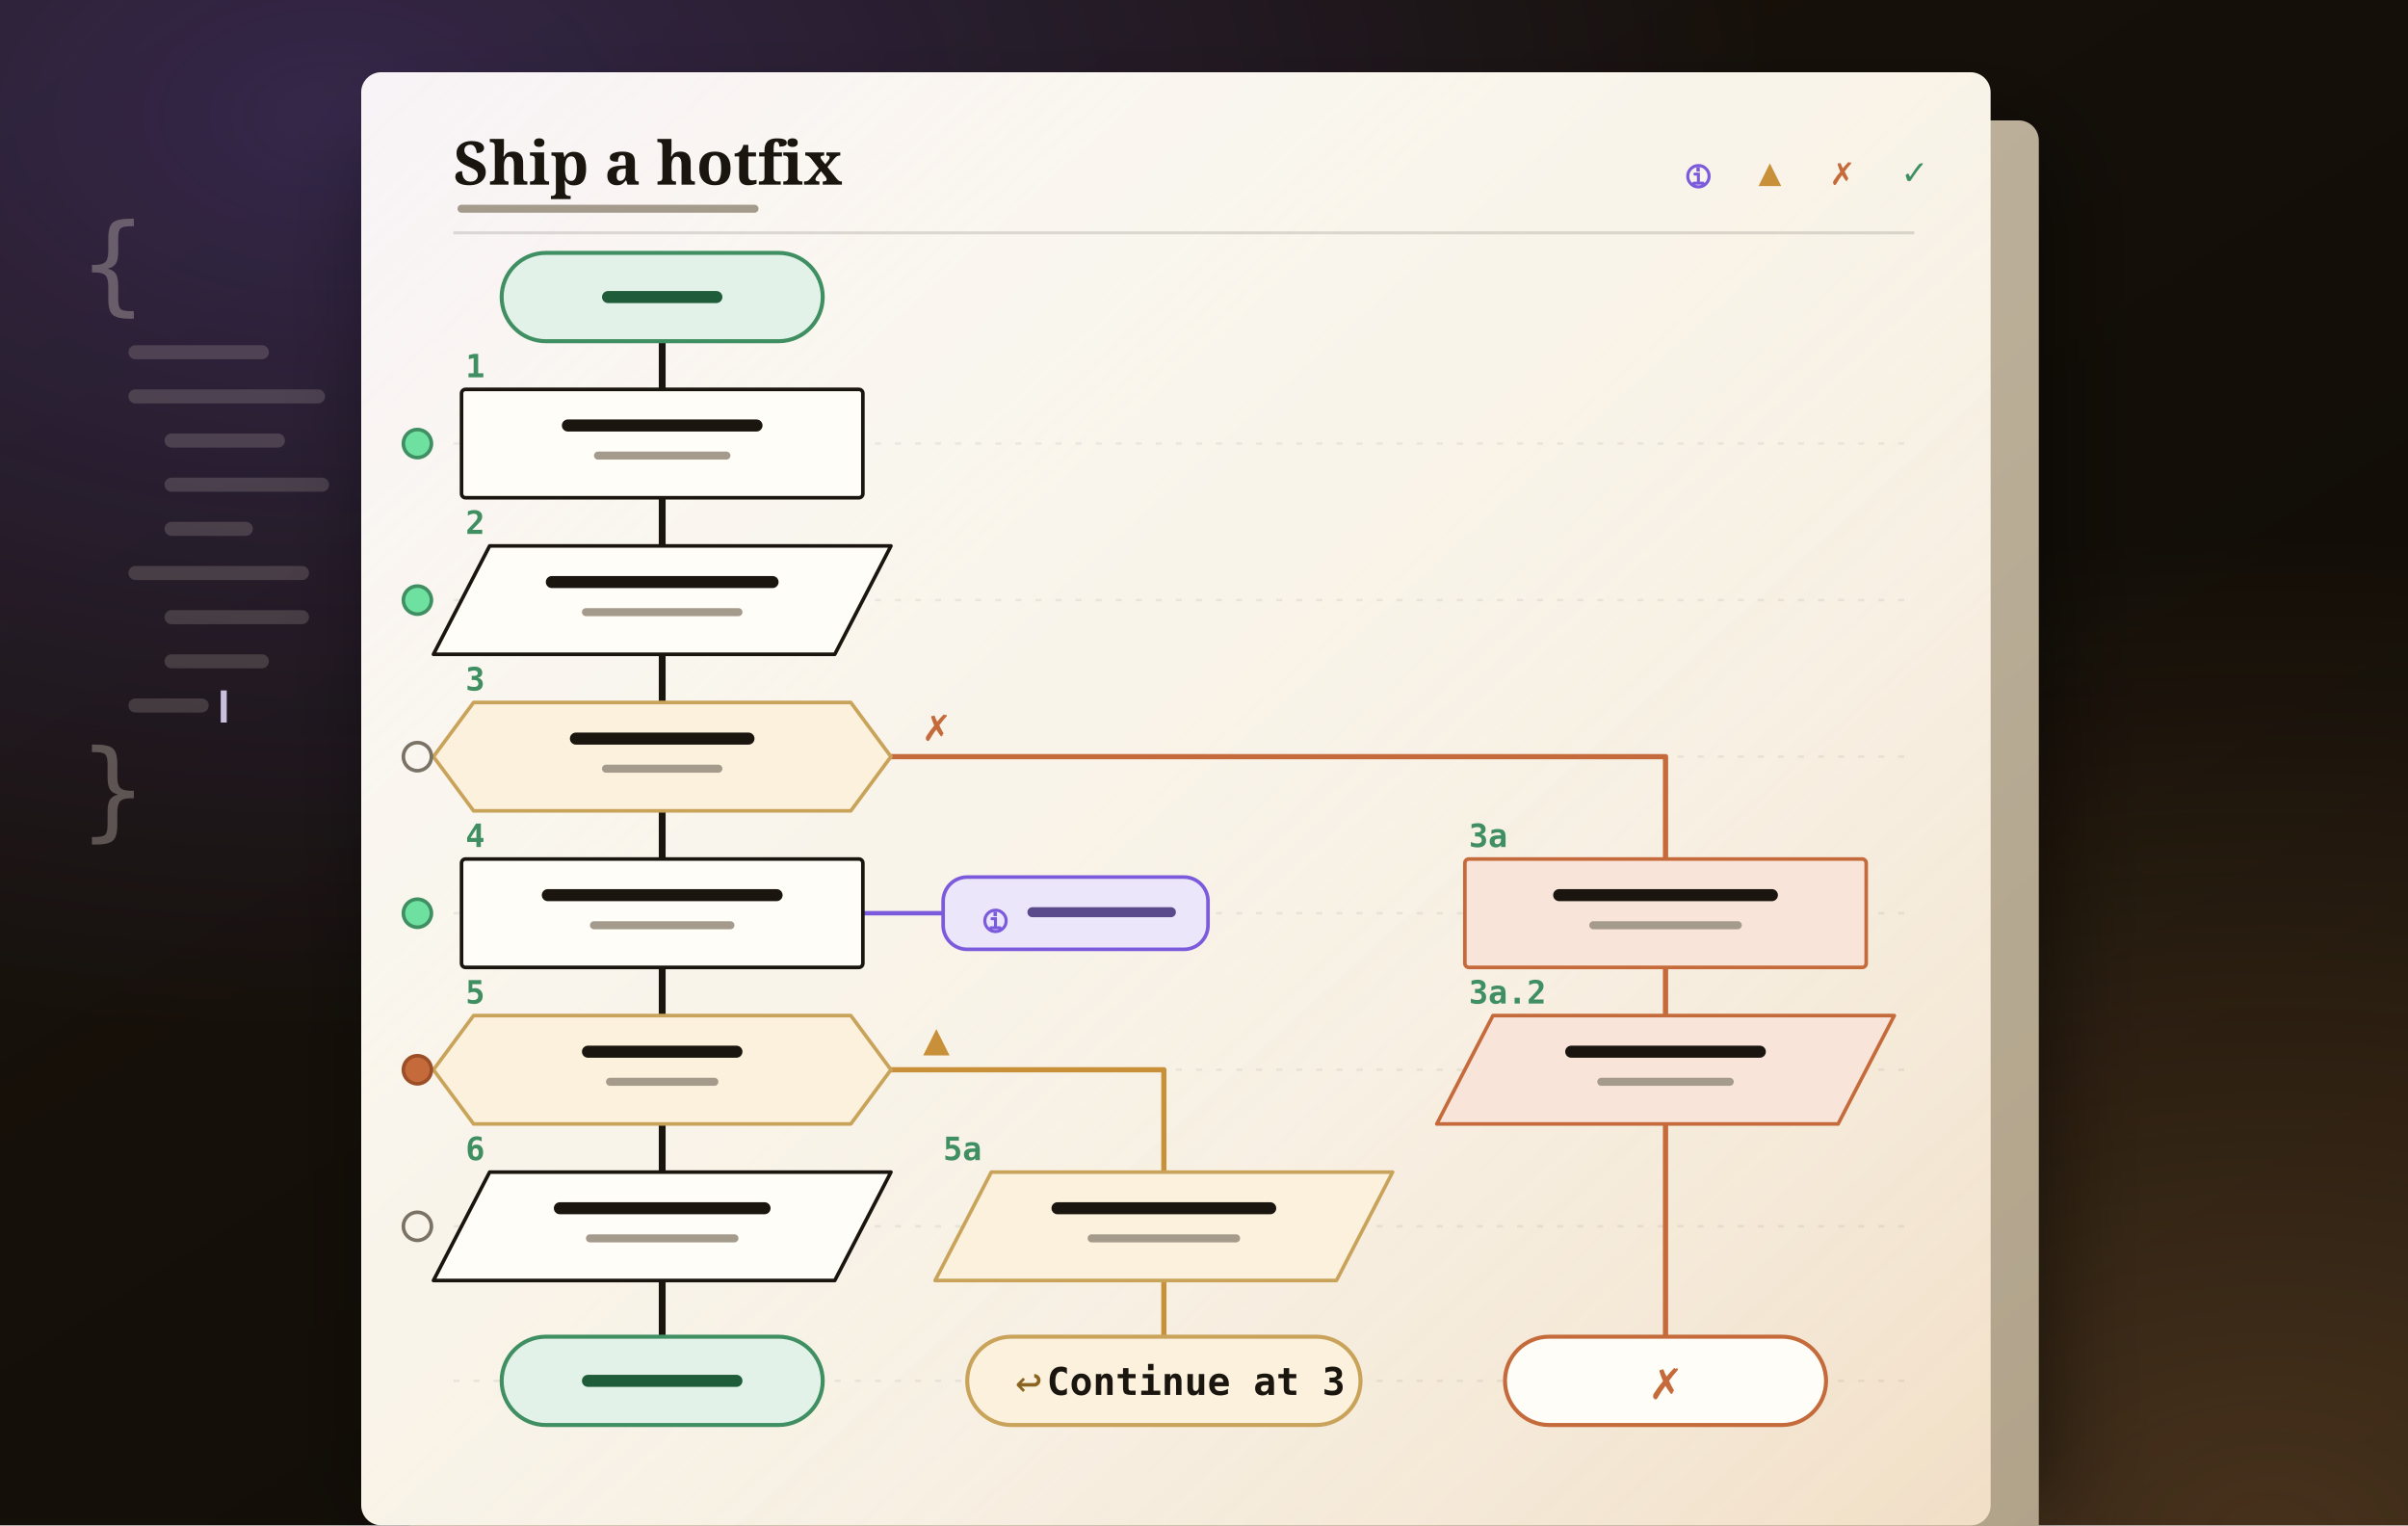
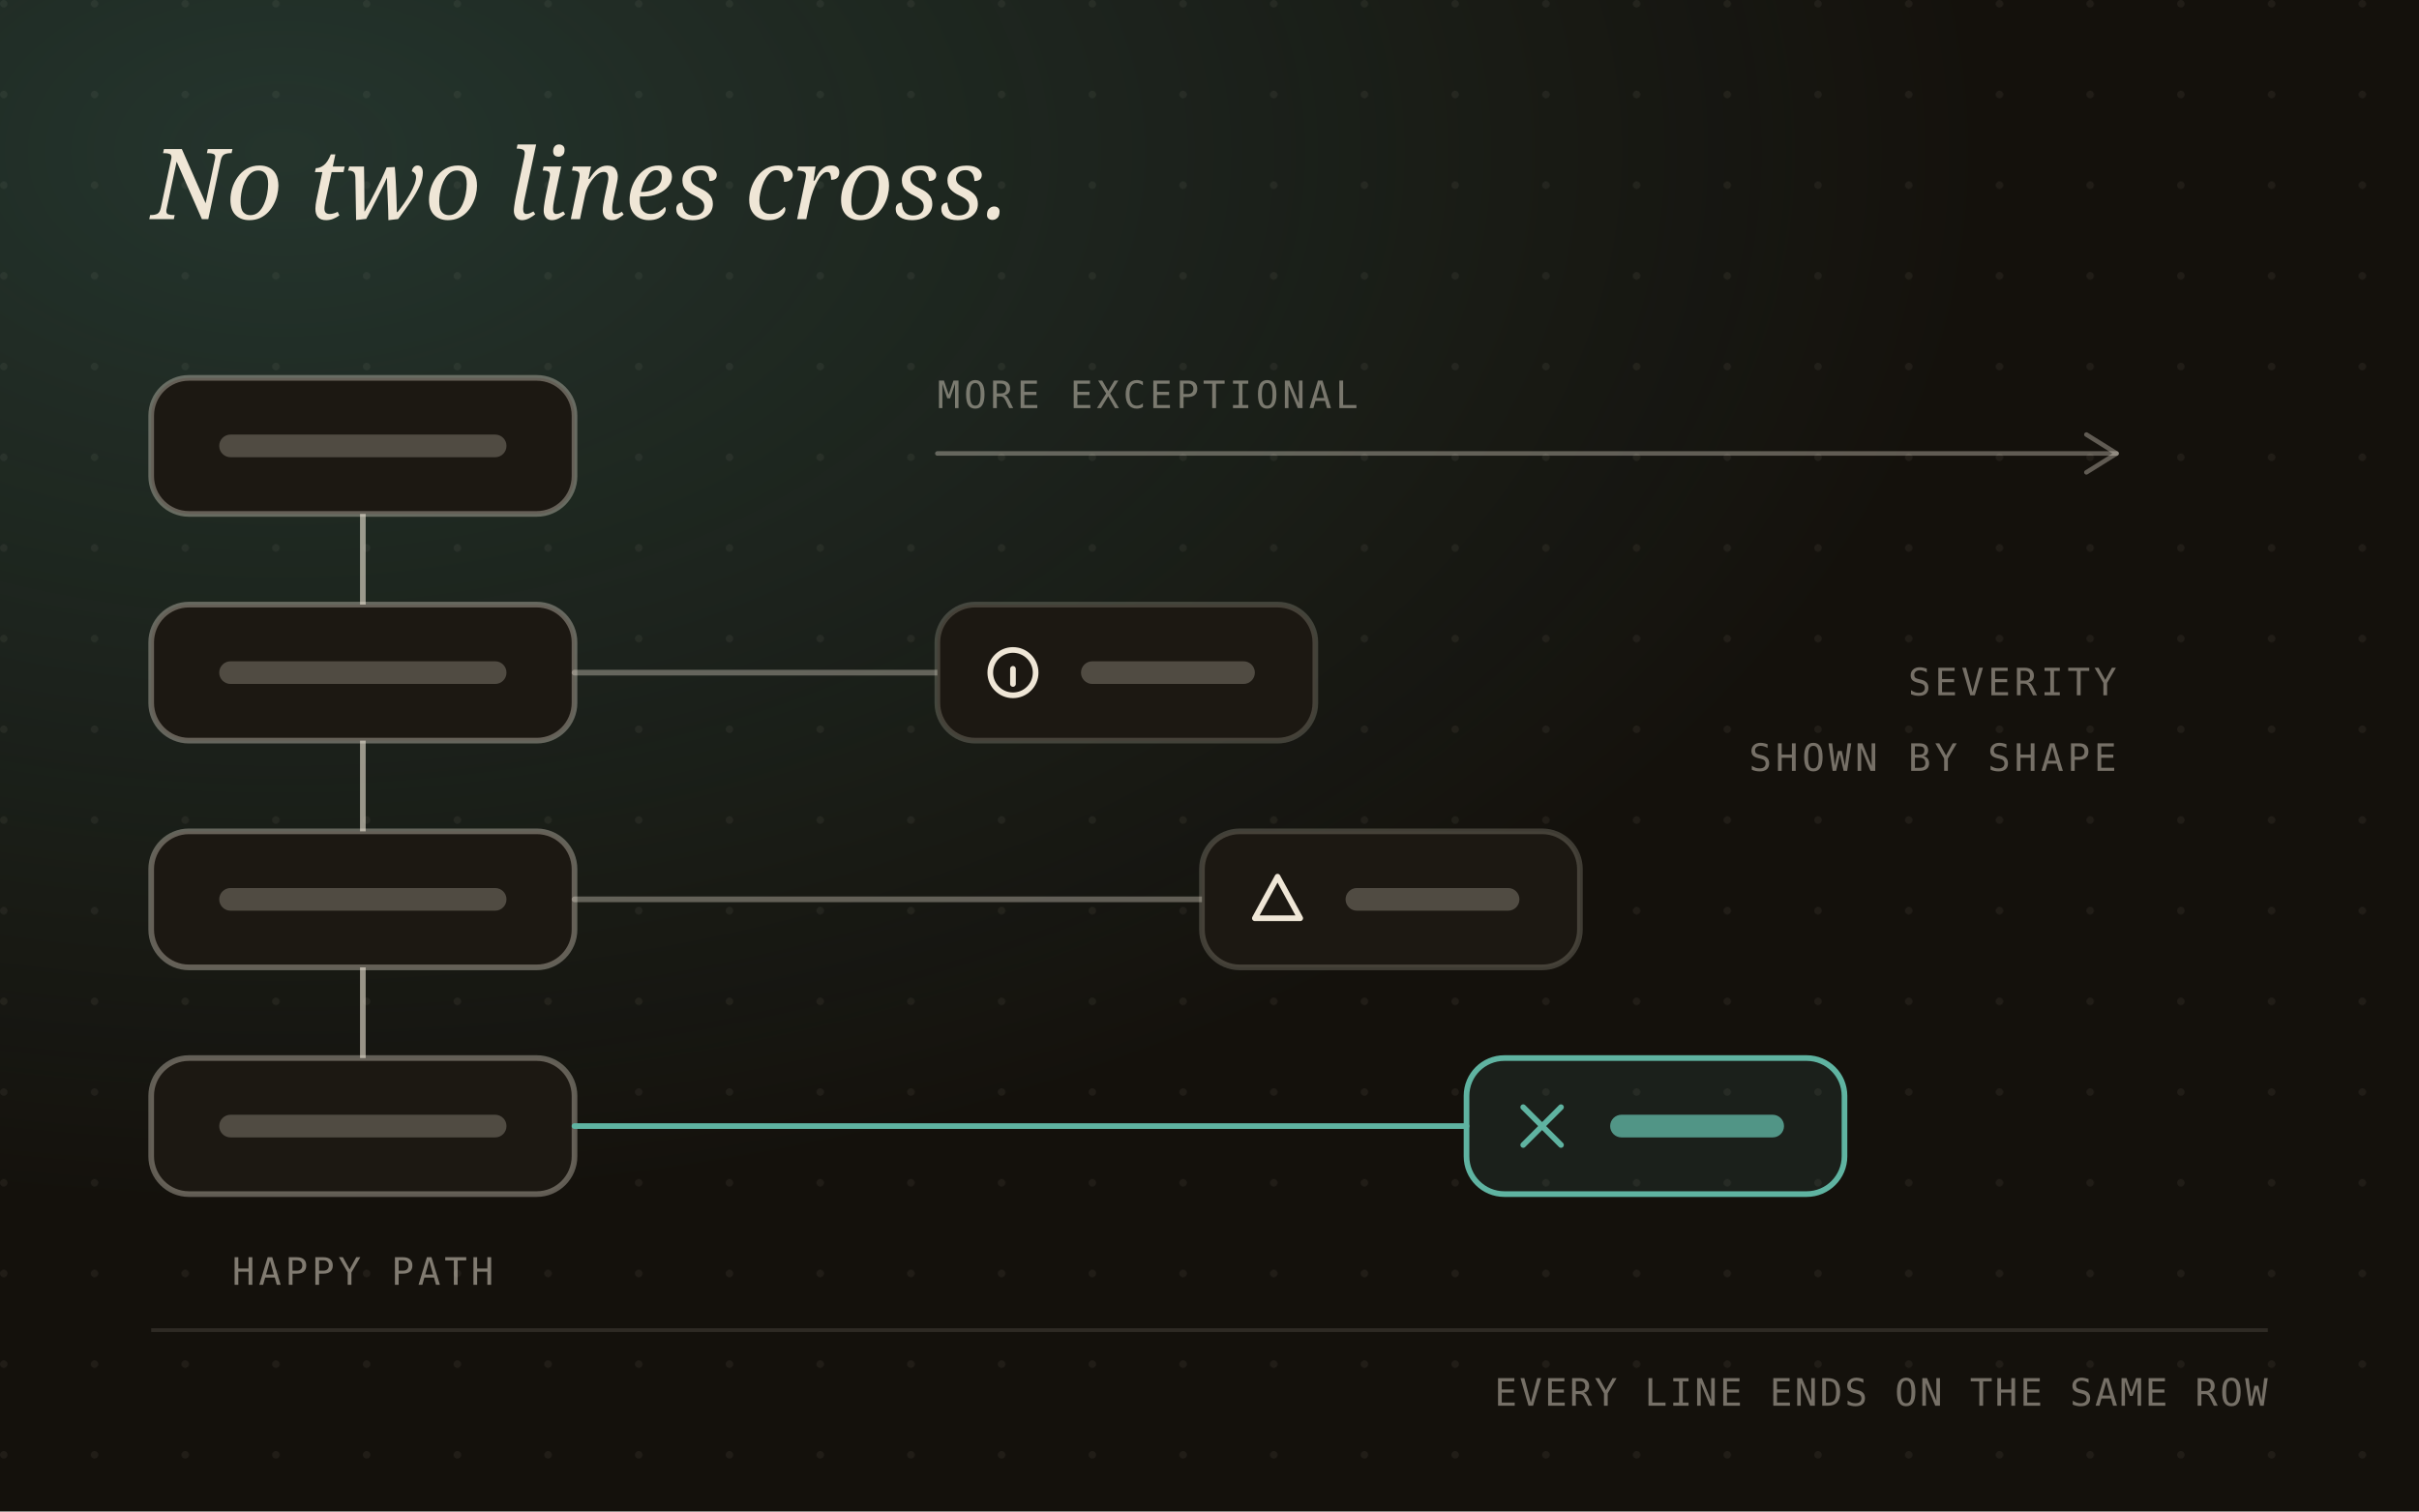
- <svg xmlns="http://www.w3.org/2000/svg" viewBox="0 0 1200 760" width="1200" height="760" role="img" aria-label="workflowForge — a pasted JSON workflow rendered as a DRAKON-style diagram on a sendable page: the happy path runs straight down the left edge, exceptions fan out to the right on lines that never cross, severity glyphs mark each branch, review dots sit beside each step, and a Continue-at chip closes a loop">
+ <svg xmlns="http://www.w3.org/2000/svg" viewBox="0 0 640 400" width="640" height="400" role="img" aria-label="workflowForge — a DRAKON-style workflow diagram: the happy path runs straight down the left, exceptions fan out to the right, and no two lines ever cross">
  <defs>
-     <linearGradient id="bg" x1="0" y1="0" x2="1" y2="1">
-       <stop offset="0" stop-color="#1a140c" />
-       <stop offset="1" stop-color="#0e0a05" />
-     </linearGradient>
-     <radialGradient id="glowP" cx="14%" cy="8%" r="60%">
-       <stop offset="0" stop-color="#6b4ec2" stop-opacity=".34" />
-       <stop offset="1" stop-color="#6b4ec2" stop-opacity="0" />
+     <radialGradient id="glow" cx="12%" cy="10%" r="70%">
+       <stop offset="0" stop-color="#5fb3a1" stop-opacity=".22" />
+       <stop offset="1" stop-color="#5fb3a1" stop-opacity="0" />
    </radialGradient>
-     <radialGradient id="glowA" cx="94%" cy="100%" r="65%">
-       <stop offset="0" stop-color="#e6a15c" stop-opacity=".26" />
-       <stop offset="1" stop-color="#e6a15c" stop-opacity="0" />
-     </radialGradient>
-     <linearGradient id="paper" x1="0" y1="0" x2="1" y2="1">
-       <stop offset="0" stop-color="#fdfaf3" />
-       <stop offset="1" stop-color="#f4ecdd" />
-     </linearGradient>
-     <linearGradient id="paperBack" x1="0" y1="0" x2="1" y2="1">
-       <stop offset="0" stop-color="#e2d7c2" />
-       <stop offset="1" stop-color="#cbbc9f" />
-     </linearGradient>
-     <linearGradient id="sheen" x1="0" y1="0" x2="1" y2="1">
-       <stop offset="0" stop-color="#e6dcff" stop-opacity=".24" />
-       <stop offset=".45" stop-color="#ffffff" stop-opacity="0" />
-       <stop offset="1" stop-color="#e6a15c" stop-opacity=".18" />
-     </linearGradient>
-     <filter id="softer" x="-30%" y="-30%" width="160%" height="160%">
-       <feGaussianBlur stdDeviation="26" />
-     </filter>
+     <pattern id="dots" width="24" height="24" patternUnits="userSpaceOnUse">
+       <circle cx="1" cy="1" r="1" fill="#efe6d6" fill-opacity=".06" />
+     </pattern>
  </defs>
-   <rect width="1200" height="760" fill="url(#bg)" />
-   <rect width="1200" height="760" fill="url(#glowP)" />
-   <rect width="1200" height="760" fill="url(#glowA)" />
-   <g fill="#f2e9da">
-     <text x="40" y="150" font-family="'JetBrains Mono', ui-monospace, Menlo, monospace" font-size="54" opacity=".3">{</text>
-     <g opacity=".17">
-       <rect x="64" y="172" width="70" height="7" rx="3.5" />
-       <rect x="64" y="194" width="98" height="7" rx="3.5" />
-       <rect x="82" y="216" width="60" height="7" rx="3.5" />
-       <rect x="82" y="238" width="82" height="7" rx="3.5" />
-       <rect x="82" y="260" width="44" height="7" rx="3.5" />
-       <rect x="64" y="282" width="90" height="7" rx="3.5" />
-       <rect x="82" y="304" width="72" height="7" rx="3.5" />
-       <rect x="82" y="326" width="52" height="7" rx="3.5" />
-       <rect x="64" y="348" width="40" height="7" rx="3.5" />
-     </g>
-     <rect x="110" y="344" width="3" height="16" fill="#e6dcff" opacity=".85" />
-     <text x="40" y="412" font-family="'JetBrains Mono', ui-monospace, Menlo, monospace" font-size="54" opacity=".3">}</text>
+   <rect width="640" height="400" fill="#14110c" />
+   <rect width="640" height="400" fill="url(#dots)" />
+   <rect width="640" height="400" fill="url(#glow)" />
+   <text x="40" y="58" font-family="Fraunces, Georgia, serif" font-style="italic" font-size="26" fill="#efe6d6">No two lines cross.</text>
+   <path d="M96 136 V 280" stroke="#efe6d6" stroke-opacity=".6" stroke-width="1.5" stroke-linecap="round" />
+   <rect x="40" y="100" width="112" height="36" rx="10" fill="#1c1812" stroke="#efe6d6" stroke-opacity=".35" stroke-width="1.5" />
+   <rect x="58" y="115" width="76" height="6" rx="3" fill="#efe6d6" fill-opacity=".25" />
+   <rect x="40" y="160" width="112" height="36" rx="10" fill="#1c1812" stroke="#efe6d6" stroke-opacity=".35" stroke-width="1.5" />
+   <rect x="58" y="175" width="76" height="6" rx="3" fill="#efe6d6" fill-opacity=".25" />
+   <rect x="40" y="220" width="112" height="36" rx="10" fill="#1c1812" stroke="#efe6d6" stroke-opacity=".35" stroke-width="1.5" />
+   <rect x="58" y="235" width="76" height="6" rx="3" fill="#efe6d6" fill-opacity=".25" />
+   <rect x="40" y="280" width="112" height="36" rx="10" fill="#1c1812" stroke="#efe6d6" stroke-opacity=".35" stroke-width="1.5" />
+   <rect x="58" y="295" width="76" height="6" rx="3" fill="#efe6d6" fill-opacity=".25" />
+   <text x="96" y="340" font-family="JetBrains Mono, ui-monospace, monospace" font-size="10" letter-spacing=".1em" fill="#efe6d6" fill-opacity="0.5" text-anchor="middle">HAPPY PATH</text>
+   <g fill="none" stroke-linecap="round" stroke-width="1.5">
+     <path d="M152 178 H 248" stroke="#efe6d6" stroke-opacity=".35" />
+     <path d="M152 238 H 318" stroke="#efe6d6" stroke-opacity=".35" />
+     <path d="M152 298 H 388" stroke="#5fb3a1" />
  </g>
-   <rect x="196" y="72" width="820" height="720" rx="12" fill="#000" opacity=".6" filter="url(#softer)" />
-   <rect x="204" y="60" width="812" height="720" rx="10" fill="url(#paperBack)" />
-   <rect x="204" y="60" width="812" height="720" rx="10" fill="#0e0a05" opacity=".14" />
-   <rect x="180" y="36" width="812" height="724" rx="10" fill="url(#paper)" />
-   <rect x="180" y="36" width="812" height="724" rx="10" fill="url(#sheen)" />
-   <text x="226" y="92" font-family="'Fraunces', Georgia, serif" font-size="30" font-weight="600" fill="#1a160f">Ship a hotfix</text>
-   <rect x="228" y="102" width="150" height="4" rx="2" fill="#a59b8c" />
-   <g font-family="'JetBrains Mono', ui-monospace, Menlo, monospace" font-size="19" font-weight="700" text-anchor="middle">
-     <text x="846" y="92" fill="#7b5adc">ⓘ</text>
-     <text x="882" y="92" fill="#c9903a">▲</text>
-     <text x="918" y="92" fill="#c56a3a">✗</text>
-     <text x="954" y="92" fill="#3f8f62">✓</text>
-   </g>
-   <line x1="226" y1="116" x2="954" y2="116" stroke="#1a160f" stroke-opacity=".14" stroke-width="1.5" />
-   <g stroke="#1a160f" stroke-opacity=".07" stroke-width="1.2" stroke-dasharray="3 7">
-     <line x1="226" y1="221" x2="954" y2="221" />
-     <line x1="226" y1="299" x2="954" y2="299" />
-     <line x1="226" y1="377" x2="954" y2="377" />
-     <line x1="226" y1="455" x2="954" y2="455" />
-     <line x1="226" y1="533" x2="954" y2="533" />
-     <line x1="226" y1="611" x2="954" y2="611" />
-     <line x1="226" y1="688" x2="954" y2="688" />
-   </g>
-   <g stroke="#1a160f" stroke-width="3.4">
-     <line x1="330" y1="170" x2="330" y2="194" />
-     <line x1="330" y1="248" x2="330" y2="272" />
-     <line x1="330" y1="326" x2="330" y2="350" />
-     <line x1="330" y1="404" x2="330" y2="428" />
-     <line x1="330" y1="482" x2="330" y2="506" />
-     <line x1="330" y1="560" x2="330" y2="584" />
-     <line x1="330" y1="638" x2="330" y2="666" />
-   </g>
-   <polyline points="444,377 830,377 830,428" fill="none" stroke="#c56a3a" stroke-width="2.6" stroke-linejoin="round" />
-   <line x1="830" y1="482" x2="830" y2="506" stroke="#c56a3a" stroke-width="2.6" />
-   <line x1="830" y1="560" x2="830" y2="666" stroke="#c56a3a" stroke-width="2.6" />
-   <polyline points="444,533 580,533 580,584" fill="none" stroke="#c9903a" stroke-width="2.6" stroke-linejoin="round" />
-   <line x1="580" y1="638" x2="580" y2="666" stroke="#c9903a" stroke-width="2.6" />
-   <line x1="430" y1="455" x2="470" y2="455" stroke="#7b5adc" stroke-width="2.2" />
-   <g font-family="'JetBrains Mono', ui-monospace, Menlo, monospace" font-size="22" font-weight="700">
-     <text x="460" y="369" fill="#c56a3a">✗</text>
-     <text x="460" y="525" fill="#c9903a">▲</text>
-   </g>
-   <rect x="250" y="126" width="160" height="44" rx="22" fill="#e3f2e8" stroke="#3f8f62" stroke-width="2" />
-   <rect x="300" y="145" width="60" height="6" rx="3" fill="#1f5c3a" />
-   <rect x="230" y="194" width="200" height="54" rx="2" fill="#fffdf8" stroke="#1a160f" stroke-width="1.8" />
-   <rect x="280" y="209" width="100" height="6" rx="3" fill="#1a160f" />
-   <rect x="296" y="225" width="68" height="4" rx="2" fill="#a59b8c" />
-   <polygon points="244,272 444,272 416,326 216,326" fill="#fffdf8" stroke="#1a160f" stroke-width="1.8" stroke-linejoin="round" />
-   <rect x="272" y="287" width="116" height="6" rx="3" fill="#1a160f" />
-   <rect x="290" y="303" width="80" height="4" rx="2" fill="#a59b8c" />
-   <polygon points="216,377 236,350 424,350 444,377 424,404 236,404" fill="#fbf1dc" stroke="#c9a35a" stroke-width="1.8" stroke-linejoin="round" />
-   <rect x="284" y="365" width="92" height="6" rx="3" fill="#1a160f" />
-   <rect x="300" y="381" width="60" height="4" rx="2" fill="#a59b8c" />
-   <rect x="230" y="428" width="200" height="54" rx="2" fill="#fffdf8" stroke="#1a160f" stroke-width="1.8" />
-   <rect x="270" y="443" width="120" height="6" rx="3" fill="#1a160f" />
-   <rect x="294" y="459" width="72" height="4" rx="2" fill="#a59b8c" />
-   <polygon points="216,533 236,506 424,506 444,533 424,560 236,560" fill="#fbf1dc" stroke="#c9a35a" stroke-width="1.8" stroke-linejoin="round" />
-   <rect x="290" y="521" width="80" height="6" rx="3" fill="#1a160f" />
-   <rect x="302" y="537" width="56" height="4" rx="2" fill="#a59b8c" />
-   <polygon points="244,584 444,584 416,638 216,638" fill="#fffdf8" stroke="#1a160f" stroke-width="1.8" stroke-linejoin="round" />
-   <rect x="276" y="599" width="108" height="6" rx="3" fill="#1a160f" />
-   <rect x="292" y="615" width="76" height="4" rx="2" fill="#a59b8c" />
-   <rect x="250" y="666" width="160" height="44" rx="22" fill="#e3f2e8" stroke="#3f8f62" stroke-width="2" />
-   <rect x="290" y="685" width="80" height="6" rx="3" fill="#1f5c3a" />
-   <rect x="470" y="437" width="132" height="36" rx="12" fill="#ece6fb" stroke="#7b5adc" stroke-width="1.8" />
-   <text x="490" y="463" font-family="'JetBrains Mono', ui-monospace, Menlo, monospace" font-size="19" font-weight="700" fill="#7b5adc">ⓘ</text>
-   <rect x="512" y="452" width="74" height="5" rx="2.5" fill="#5a4a8c" />
-   <rect x="730" y="428" width="200" height="54" rx="2" fill="#f8e4d8" stroke="#c56a3a" stroke-width="1.8" />
-   <rect x="774" y="443" width="112" height="6" rx="3" fill="#1a160f" />
-   <rect x="792" y="459" width="76" height="4" rx="2" fill="#a59b8c" />
-   <polygon points="744,506 944,506 916,560 716,560" fill="#f8e4d8" stroke="#c56a3a" stroke-width="1.8" stroke-linejoin="round" />
-   <rect x="780" y="521" width="100" height="6" rx="3" fill="#1a160f" />
-   <rect x="796" y="537" width="68" height="4" rx="2" fill="#a59b8c" />
-   <rect x="750" y="666" width="160" height="44" rx="22" fill="#fffdf8" stroke="#c56a3a" stroke-width="2" />
-   <text x="830" y="697" font-family="'JetBrains Mono', ui-monospace, Menlo, monospace" font-size="26" font-weight="700" fill="#c56a3a" text-anchor="middle">✗</text>
-   <polygon points="494,584 694,584 666,638 466,638" fill="#fbf1dc" stroke="#c9a35a" stroke-width="1.8" stroke-linejoin="round" />
-   <rect x="524" y="599" width="112" height="6" rx="3" fill="#1a160f" />
-   <rect x="542" y="615" width="76" height="4" rx="2" fill="#a59b8c" />
-   <rect x="482" y="666" width="196" height="44" rx="22" fill="#fbf1dc" stroke="#c9a35a" stroke-width="2" />
-   <text x="506" y="696" font-family="'JetBrains Mono', ui-monospace, Menlo, monospace" font-size="22" fill="#8a6420">↩</text>
-   <text x="596" y="695" font-family="'JetBrains Mono', ui-monospace, Menlo, monospace" font-size="19" font-weight="700" fill="#1a160f" text-anchor="middle">Continue at 3</text>
-   <g font-family="'JetBrains Mono', ui-monospace, Menlo, monospace" font-size="16" font-weight="700" fill="#3f8f62">
-     <text x="232" y="188">1</text>
-     <text x="232" y="266">2</text>
-     <text x="232" y="344">3</text>
-     <text x="232" y="422">4</text>
-     <text x="232" y="500">5</text>
-     <text x="232" y="578">6</text>
-     <text x="732" y="422">3a</text>
-     <text x="732" y="500">3a.2</text>
-     <text x="470" y="578">5a</text>
-   </g>
-   <g stroke-width="1.8">
-     <circle cx="208" cy="221" r="7" fill="#6ee0a0" stroke="#3f8f62" />
-     <circle cx="208" cy="299" r="7" fill="#6ee0a0" stroke="#3f8f62" />
-     <circle cx="208" cy="377" r="7" fill="none" stroke="#7b7266" />
-     <circle cx="208" cy="455" r="7" fill="#6ee0a0" stroke="#3f8f62" />
-     <circle cx="208" cy="533" r="7" fill="#c56a3a" stroke="#9c4f27" />
-     <circle cx="208" cy="611" r="7" fill="none" stroke="#7b7266" />
-   </g>
+   <rect x="248" y="160" width="100" height="36" rx="10" fill="#1c1812" stroke="#efe6d6" stroke-opacity=".2" stroke-width="1.5" />
+   <circle cx="268" cy="178" r="6" fill="none" stroke="#efe6d6" stroke-width="1.5" />
+   <path d="M268 177v4" stroke="#efe6d6" stroke-width="1.5" stroke-linecap="round" />
+   <rect x="286" y="175" width="46" height="6" rx="3" fill="#efe6d6" fill-opacity="0.25" />
+   <rect x="318" y="220" width="100" height="36" rx="10" fill="#1c1812" stroke="#efe6d6" stroke-opacity=".2" stroke-width="1.5" />
+   <path d="M332 243L338 232L344 243Z" fill="none" stroke="#efe6d6" stroke-width="1.5" stroke-linejoin="round" />
+   <rect x="356" y="235" width="46" height="6" rx="3" fill="#efe6d6" fill-opacity="0.25" />
+   <rect x="388" y="280" width="100" height="36" rx="10" fill="#5fb3a1" fill-opacity=".1" stroke="#5fb3a1" stroke-width="1.5" />
+   <path d="M403 293l10 10M413 293l-10 10" stroke="#5fb3a1" stroke-width="1.5" stroke-linecap="round" />
+   <rect x="426" y="295" width="46" height="6" rx="3" fill="#5fb3a1" fill-opacity="0.8" />
+   <text x="560" y="184" font-family="JetBrains Mono, ui-monospace, monospace" font-size="10" letter-spacing=".1em" fill="#efe6d6" fill-opacity="0.45" text-anchor="end">SEVERITY</text>
+   <text x="560" y="204" font-family="JetBrains Mono, ui-monospace, monospace" font-size="10" letter-spacing=".1em" fill="#efe6d6" fill-opacity="0.45" text-anchor="end">SHOWN BY SHAPE</text>
+   <path d="M248 120 H 560" stroke="#efe6d6" stroke-opacity=".35" stroke-width="1.2" stroke-linecap="round" />
+   <path d="M552 115 L560 120 L552 125" fill="none" stroke="#efe6d6" stroke-opacity=".35" stroke-width="1.2" stroke-linecap="round" stroke-linejoin="round" />
+   <text x="248" y="108" font-family="JetBrains Mono, ui-monospace, monospace" font-size="10" letter-spacing=".1em" fill="#efe6d6" fill-opacity="0.45" text-anchor="start">MORE EXCEPTIONAL</text>
+   <line x1="40" y1="352" x2="600" y2="352" stroke="#efe6d6" stroke-opacity=".12" stroke-width="1" />
+   <text x="600" y="372" font-family="JetBrains Mono, ui-monospace, monospace" font-size="10" letter-spacing=".06em" fill="#efe6d6" fill-opacity="0.45" text-anchor="end">EVERY LINE ENDS ON THE SAME ROW</text>
</svg>
